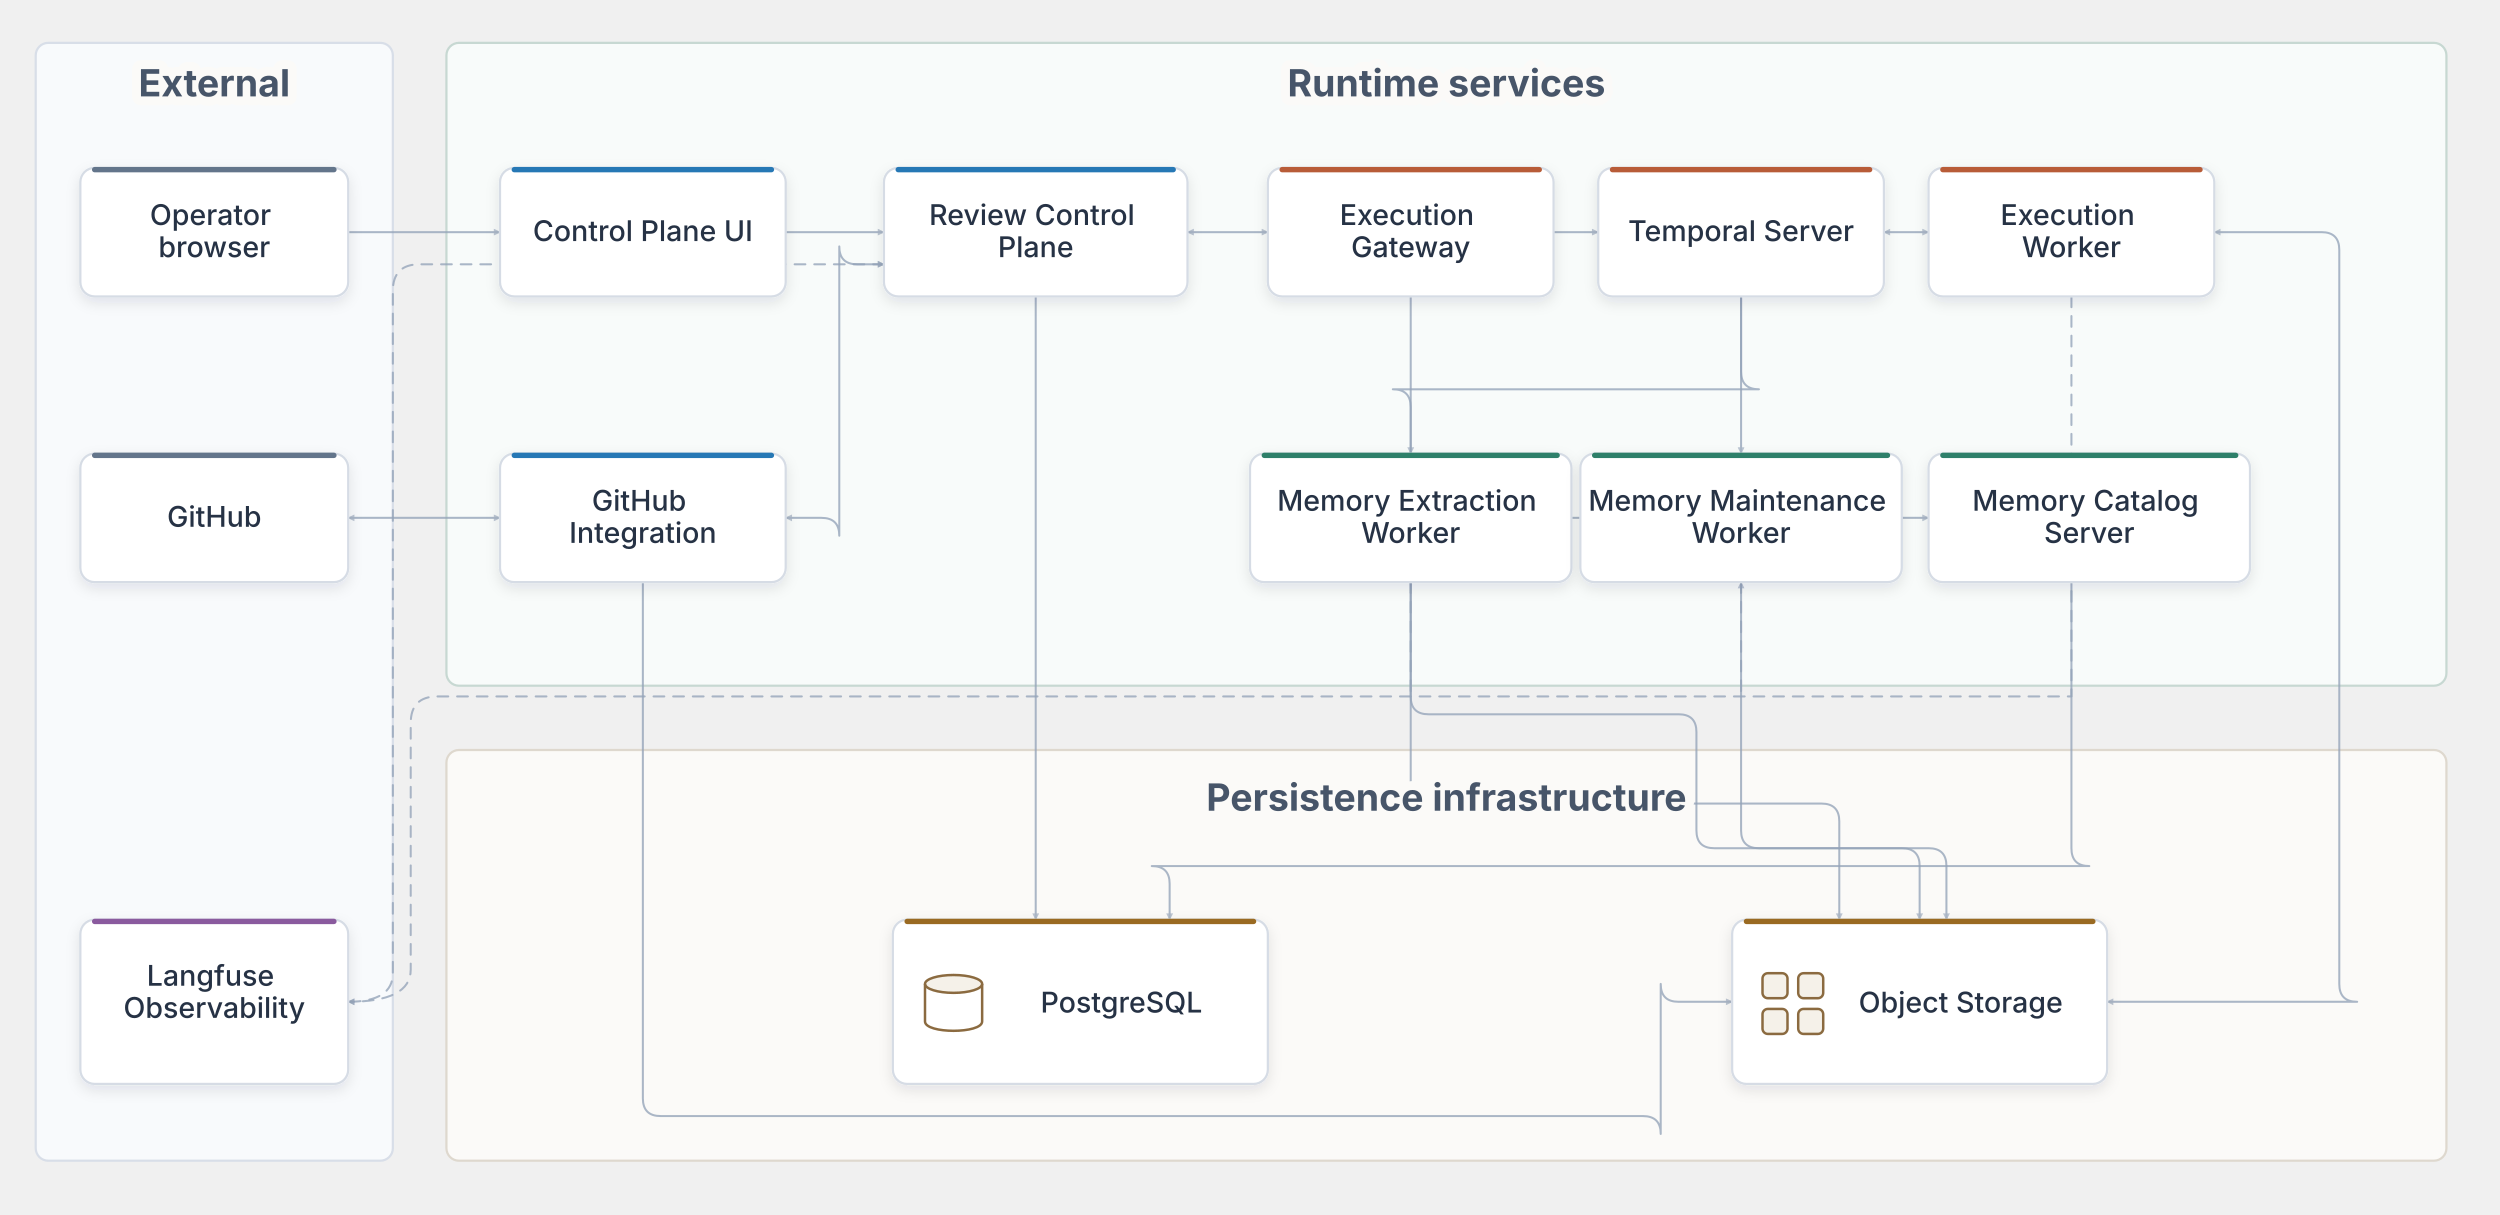
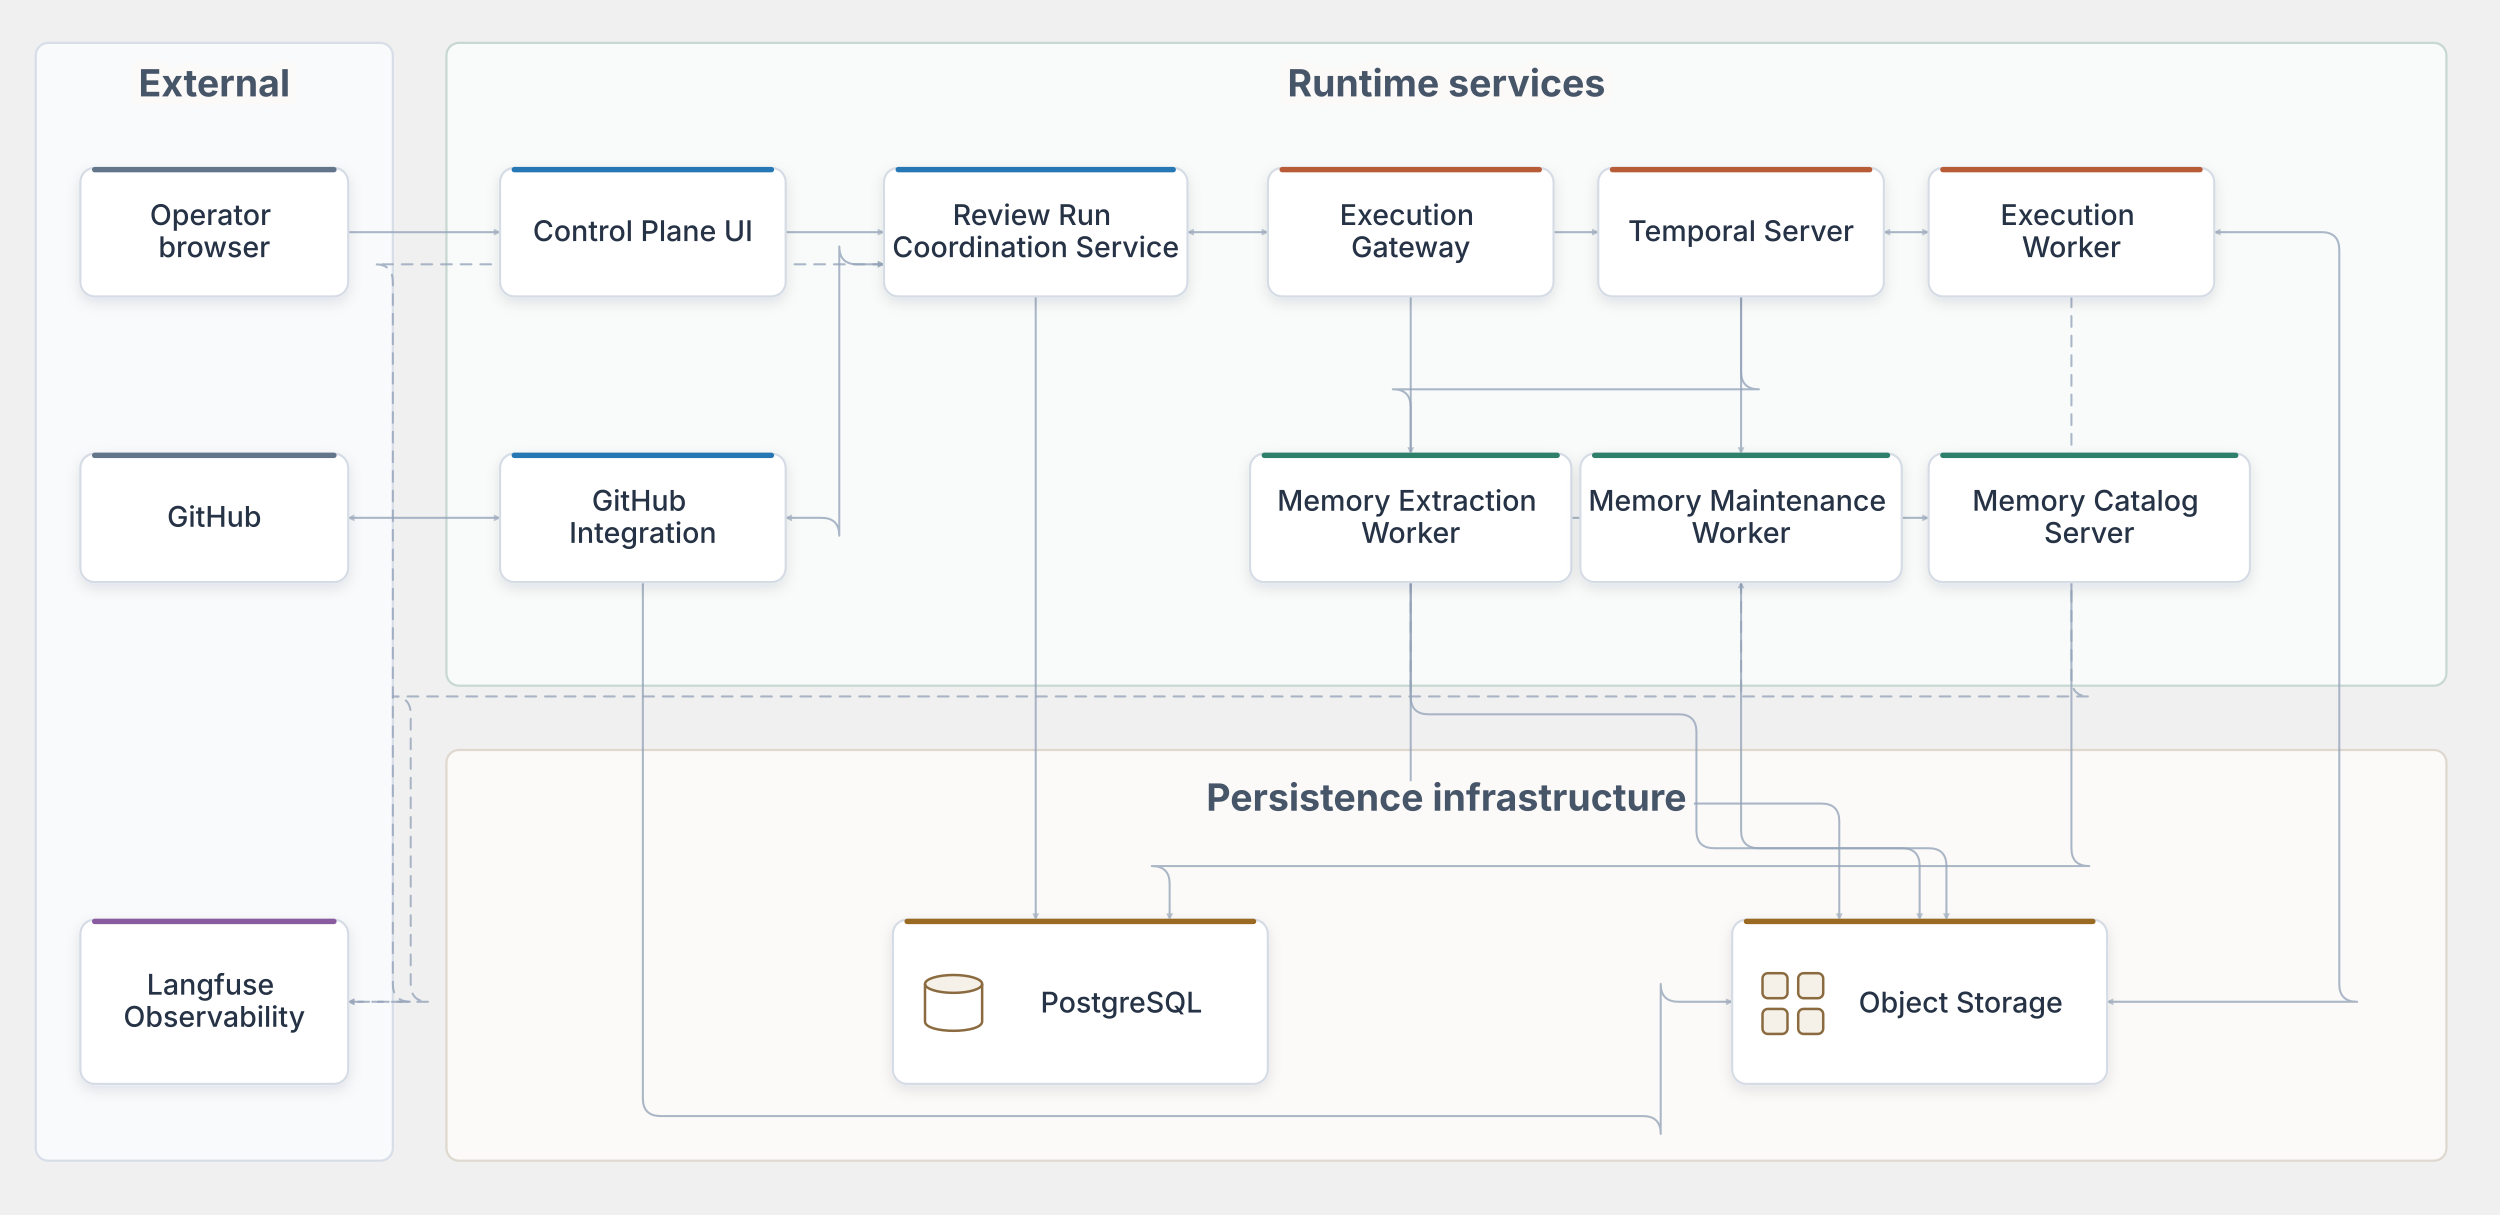
<svg xmlns="http://www.w3.org/2000/svg" viewBox="0 0 1400 680" role="img" aria-labelledby="title description">
  <defs>
    <filter id="shadow" x="-20%" y="-20%" width="140%" height="150%">
      <feDropShadow dx="0" dy="3" stdDeviation="4" flood-color="#0f172a" flood-opacity="0.1" />
    </filter>
    <marker id="arrow" viewBox="0 0 10 10" refX="9" refY="5" markerWidth="4" markerHeight="4" markerUnits="userSpaceOnUse" orient="auto-start-reverse">
      <path d="M 0 0 L 10 5 L 0 10 z" class="arrow-head" />
    </marker>
    <style>
      text { font-family: Inter, ui-sans-serif, system-ui, -apple-system, BlinkMacSystemFont, 'Segoe UI', sans-serif; fill: #263244; }
      .group { stroke-width: 1.25; }
      .external { fill: #f8fafc; stroke: #d8dee8; }
      .runtime { fill: #f8fbfa; stroke: #c7d8d2; }
      .persistence { fill: #fbfaf8; stroke: #ded8ce; }
      .group-label { font-size: 21px; font-weight: 650; fill: #475569; paint-order: stroke; stroke: #fbfaf8; stroke-width: 10; stroke-linejoin: round; }
      .node, .store { filter: url(#shadow); }
      .node-surface { fill: #ffffff; stroke: #d6dce5; stroke-width: 1.25; }
      .node-accent { fill: none; stroke-width: 3; stroke-linecap: round; }
      .external-node .node-accent { stroke: #64748b; }
      .control-node .node-accent { stroke: #2878b5; }
      .execution-node .node-accent { stroke: #b85c38; }
      .memory-node .node-accent { stroke: #2f806a; }
      .storage-node .node-accent { stroke: #9a6a22; }
      .observability-node .node-accent { stroke: #8a5a9e; }
      .store-icon { fill: #f5f1e9; stroke: #8b6b3f; stroke-width: 1.4; }
      .store-icon.no-fill { fill: none; }
      .object-icon { fill: #f5f1e9; stroke: #8b6b3f; stroke-width: 1.4; }
      .node-label { font-size: 16px; font-weight: 550; }
      .edge { fill: none; stroke: #94a3b8; stroke-width: 1.15; stroke-linecap: round; stroke-linejoin: round; opacity: 0.78; }
      .edge.dashed { stroke-dasharray: 6 5; }
      .arrow-head { fill: #94a3b8; opacity: 0.78; }
    </style>
  </defs>
  <g>
    <rect x="20" y="24" width="200" height="626" rx="7" class="group external" />
    <text x="120" y="54" class="group-label" text-anchor="middle">
      <tspan x="120" dy="0">External</tspan>
    </text>
  </g>
  <g>
    <rect x="250" y="24" width="1120" height="360" rx="7" class="group runtime" />
    <text x="810" y="54" class="group-label" text-anchor="middle">
      <tspan x="810" dy="0">Runtime services</tspan>
    </text>
  </g>
  <g>
    <rect x="250" y="420" width="1120" height="230" rx="7" class="group persistence" />
  </g>
  <path d="M 195 130 L 280 130" class="edge" marker-end="url(#arrow)" />
  <path d="M 195 290 L 280 290" class="edge" marker-end="url(#arrow)" marker-start="url(#arrow)" />
  <path d="M 440 130 L 495 130" class="edge" marker-end="url(#arrow)" />
  <path d="M 440 290 L 460 290 Q 470 290 470 300 L 470 138 Q 470 148 480 148 L 495 148" class="edge" marker-end="url(#arrow)" marker-start="url(#arrow)" />
  <path d="M 665 130 L 710 130" class="edge" marker-end="url(#arrow)" marker-start="url(#arrow)" />
  <path d="M 870 130 L 895 130" class="edge" marker-end="url(#arrow)" />
  <path d="M 1055 130 L 1080 130" class="edge" marker-end="url(#arrow)" marker-start="url(#arrow)" />
  <path d="M 975 166 L 975 208 Q 975 218 985 218 L 780 218 Q 790 218 790 228 L 790 254" class="edge" marker-end="url(#arrow)" />
  <path d="M 975 166 L 975 254" class="edge" marker-end="url(#arrow)" />
  <path d="M 870 290 L 895 290" class="edge" marker-end="url(#arrow)" marker-start="url(#arrow)" />
  <path d="M 1055 290 L 1080 290" class="edge" marker-end="url(#arrow)" marker-start="url(#arrow)" />
  <path d="M 580 166 L 580 515" class="edge" marker-end="url(#arrow)" />
  <path d="M 1160 326 L 1160 475 Q 1160 485 1170 485 L 645 485 Q 655 485 655 495 L 655 515" class="edge" marker-end="url(#arrow)" />
  <path d="M 360 326 L 360 615 Q 360 625 370 625 L 920 625 Q 930 625 930 635 L 930 551 Q 930 561 940 561 L 970 561" class="edge" marker-end="url(#arrow)" />
  <path d="M 790 166 L 790 390 Q 790 400 800 400 L 940 400 Q 950 400 950 410 L 950 465 Q 950 475 960 475 L 1065 475 Q 1075 475 1075 485 L 1075 515" class="edge" marker-end="url(#arrow)" />
  <path d="M 1240 130 L 1300 130 Q 1310 130 1310 140 L 1310 551 Q 1310 561 1320 561 L 1180 561" class="edge" marker-end="url(#arrow)" marker-start="url(#arrow)" />
  <path d="M 790 326 L 790 440 Q 790 450 800 450 L 1020 450 Q 1030 450 1030 460 L 1030 515" class="edge" marker-end="url(#arrow)" />
  <path d="M 975 326 L 975 465 Q 975 475 985 475 L 1080 475 Q 1090 475 1090 485 L 1090 515" class="edge" marker-end="url(#arrow)" marker-start="url(#arrow)" />
-   <path d="M 495 148 L 235 148 Q 220 148 220 163 L 220 545 Q 220 561 195 561" class="edge dashed" marker-end="url(#arrow)" marker-start="url(#arrow)" />
-   <path d="M 1160 166 L 1160 390 L 245 390 Q 230 390 230 405 L 230 543 Q 230 561 195 561" class="edge dashed" marker-end="url(#arrow)" />
+   <path d="M 495 148 L 210 148 Q 220 148 220 158 L 220 551 Q 220 561 230 561 L 195 561" class="edge dashed" marker-end="url(#arrow)" marker-start="url(#arrow)" />
+   <path d="M 1160 166 L 1160 380 Q 1160 390 1170 390 L 220 390 Q 230 390 230 400 L 230 551 Q 230 561 240 561 L 195 561" class="edge dashed" marker-end="url(#arrow)" />
  <path d="M 790 326 L 790 390" class="edge dashed" />
  <path d="M 975 326 L 975 390" class="edge dashed" />
  <g id="operator" class="node external-node">
    <rect x="45" y="94" width="150" height="72" rx="8" class="node-surface" />
    <path d="M 53 95 H 187" class="node-accent" />
    <text x="120" y="126" class="node-label" text-anchor="middle">
      <tspan x="120" dy="0">Operator</tspan>
      <tspan x="120" dy="18">browser</tspan>
    </text>
  </g>
  <g id="github" class="node external-node">
    <rect x="45" y="254" width="150" height="72" rx="8" class="node-surface" />
    <path d="M 53 255 H 187" class="node-accent" />
    <text x="120" y="295" class="node-label" text-anchor="middle">
      <tspan x="120" dy="0">GitHub</tspan>
    </text>
  </g>
  <g id="langfuse" class="node observability-node">
    <rect x="45" y="515" width="150" height="92" rx="8" class="node-surface" />
    <path d="M 53 516 H 187" class="node-accent" />
-     <text x="120" y="552" class="node-label" text-anchor="middle">
+     <text x="120" y="557" class="node-label" text-anchor="middle">
      <tspan x="120" dy="0">Langfuse</tspan>
      <tspan x="120" dy="18">Observability</tspan>
    </text>
  </g>
  <g id="ui" class="node control-node">
    <rect x="280" y="94" width="160" height="72" rx="8" class="node-surface" />
    <path d="M 288 95 H 432" class="node-accent" />
    <text x="360" y="135" class="node-label" text-anchor="middle">
      <tspan x="360" dy="0">Control Plane UI</tspan>
    </text>
  </g>
  <g id="integration" class="node control-node">
    <rect x="280" y="254" width="160" height="72" rx="8" class="node-surface" />
    <path d="M 288 255 H 432" class="node-accent" />
    <text x="360" y="286" class="node-label" text-anchor="middle">
      <tspan x="360" dy="0">GitHub</tspan>
      <tspan x="360" dy="18">Integration</tspan>
    </text>
  </g>
-   <g id="control" class="node control-node">
+   <g id="review-runs" class="node control-node">
    <rect x="495" y="94" width="170" height="72" rx="8" class="node-surface" />
    <path d="M 503 95 H 657" class="node-accent" />
    <text x="580" y="126" class="node-label" text-anchor="middle">
-       <tspan x="580" dy="0">Review Control</tspan>
-       <tspan x="580" dy="18">Plane</tspan>
+       <tspan x="580" dy="0">Review Run</tspan>
+       <tspan x="580" dy="18">Coordination Service</tspan>
    </text>
  </g>
  <g id="gateway" class="node execution-node">
    <rect x="710" y="94" width="160" height="72" rx="8" class="node-surface" />
    <path d="M 718 95 H 862" class="node-accent" />
    <text x="790" y="126" class="node-label" text-anchor="middle">
      <tspan x="790" dy="0">Execution</tspan>
      <tspan x="790" dy="18">Gateway</tspan>
    </text>
  </g>
  <g id="temporal" class="node execution-node">
    <rect x="895" y="94" width="160" height="72" rx="8" class="node-surface" />
    <path d="M 903 95 H 1047" class="node-accent" />
    <text x="975" y="135" class="node-label" text-anchor="middle">
      <tspan x="975" dy="0">Temporal Server</tspan>
    </text>
  </g>
  <g id="execution-worker" class="node execution-node">
    <rect x="1080" y="94" width="160" height="72" rx="8" class="node-surface" />
    <path d="M 1088 95 H 1232" class="node-accent" />
    <text x="1160" y="126" class="node-label" text-anchor="middle">
      <tspan x="1160" dy="0">Execution</tspan>
      <tspan x="1160" dy="18">Worker</tspan>
    </text>
  </g>
  <g id="extraction-worker" class="node memory-node">
    <rect x="700" y="254" width="180" height="72" rx="8" class="node-surface" />
    <path d="M 708 255 H 872" class="node-accent" />
    <text x="790" y="286" class="node-label" text-anchor="middle">
      <tspan x="790" dy="0">Memory Extraction</tspan>
      <tspan x="790" dy="18">Worker</tspan>
    </text>
  </g>
  <g id="maintenance-worker" class="node memory-node">
    <rect x="885" y="254" width="180" height="72" rx="8" class="node-surface" />
    <path d="M 893 255 H 1057" class="node-accent" />
    <text x="975" y="286" class="node-label" text-anchor="middle">
      <tspan x="975" dy="0">Memory Maintenance</tspan>
      <tspan x="975" dy="18">Worker</tspan>
    </text>
  </g>
  <g id="catalog" class="node memory-node">
    <rect x="1080" y="254" width="180" height="72" rx="8" class="node-surface" />
    <path d="M 1088 255 H 1252" class="node-accent" />
    <text x="1170" y="286" class="node-label" text-anchor="middle">
      <tspan x="1170" dy="0">Memory Catalog</tspan>
      <tspan x="1170" dy="18">Server</tspan>
    </text>
  </g>
  <g id="postgres" class="store storage-node">
    <rect x="500" y="515" width="210" height="92" rx="8" class="node-surface" />
    <path d="M 508 516 H 702" class="node-accent" />
    <ellipse cx="534" cy="551" rx="16" ry="5" class="store-icon" />
    <path d="M 518 551 V 572 M 550 551 V 572 M 518 572 C 518 579, 550 579, 550 572" class="store-icon no-fill" />
    <text x="628" y="567" class="node-label" text-anchor="middle">
      <tspan x="628" dy="0">PostgreSQL</tspan>
    </text>
  </g>
  <g id="storage" class="store storage-node">
    <rect x="970" y="515" width="210" height="92" rx="8" class="node-surface" />
    <path d="M 978 516 H 1172" class="node-accent" />
    <rect x="987" y="545" width="14" height="14" rx="3" class="object-icon" />
    <rect x="1007" y="545" width="14" height="14" rx="3" class="object-icon" />
    <rect x="987" y="565" width="14" height="14" rx="3" class="object-icon" />
    <rect x="1007" y="565" width="14" height="14" rx="3" class="object-icon" />
    <text x="1098" y="567" class="node-label" text-anchor="middle">
      <tspan x="1098" dy="0">Object Storage</tspan>
    </text>
  </g>
  <text x="810" y="454" class="group-label" text-anchor="middle">
    <tspan x="810" dy="0">Persistence infrastructure</tspan>
  </text>
</svg>
